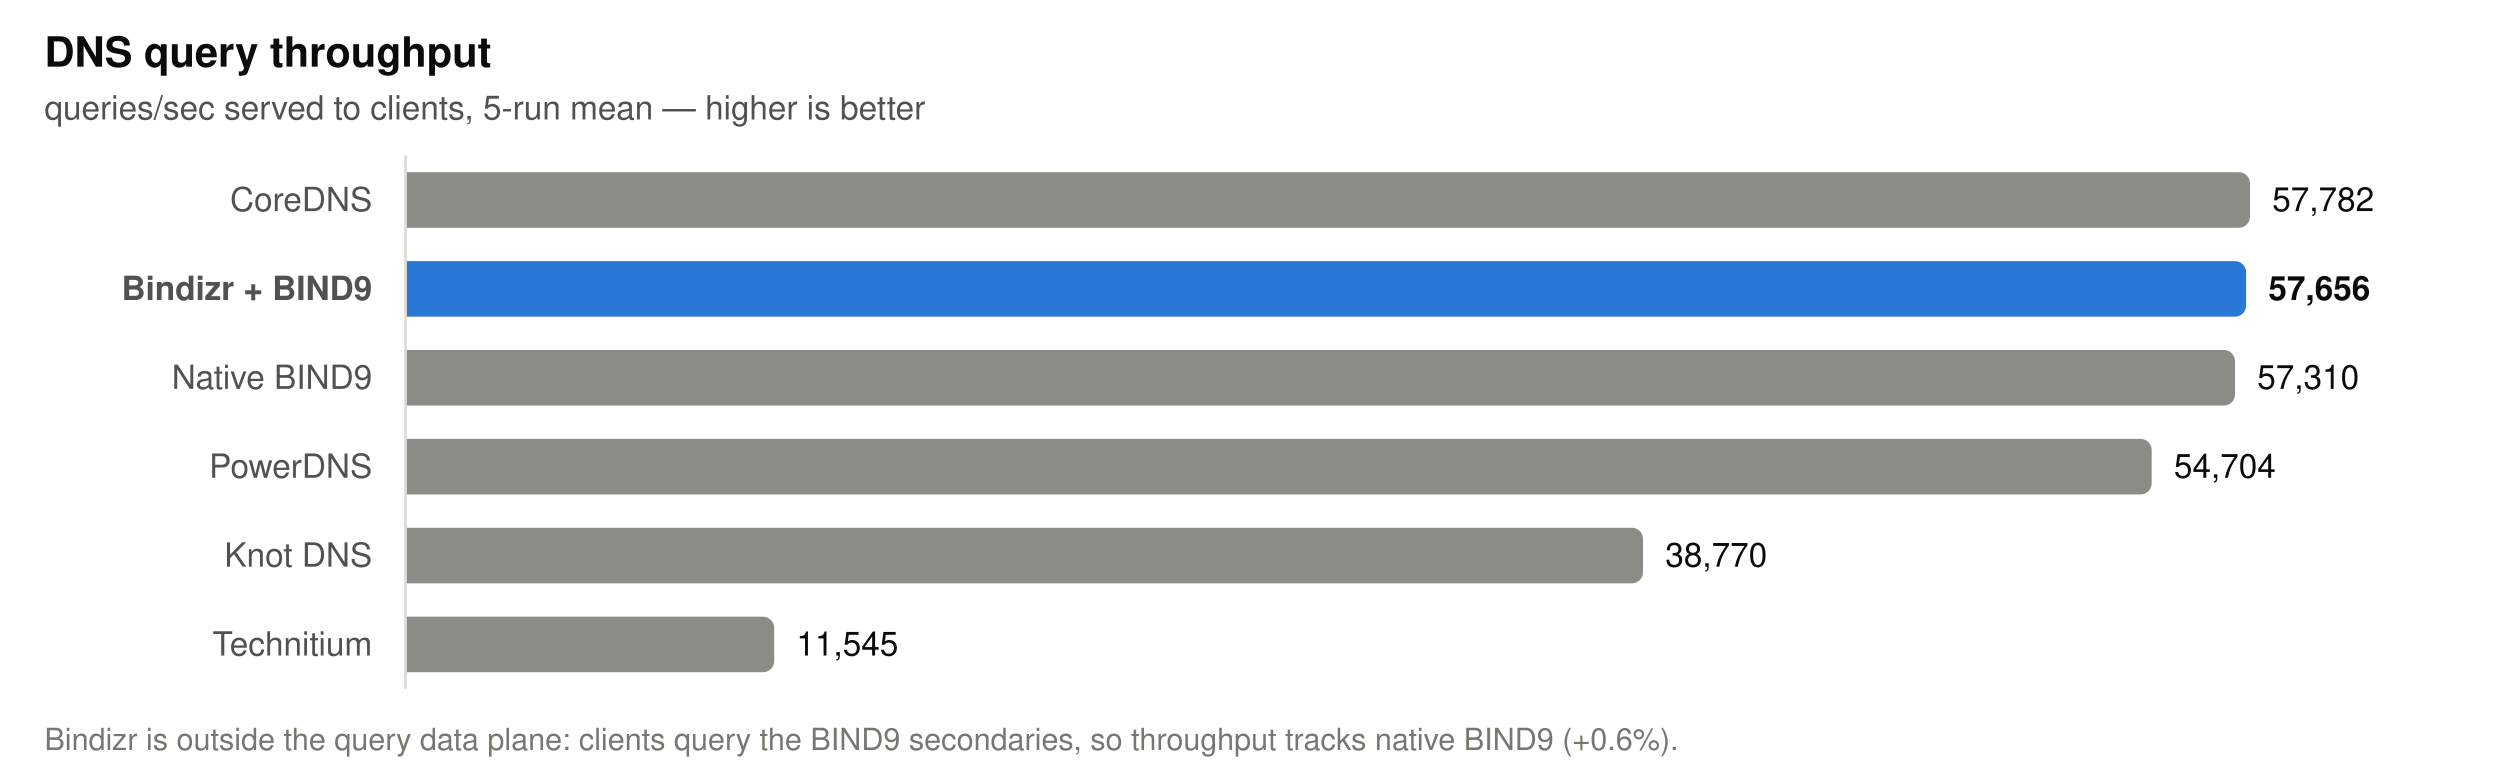
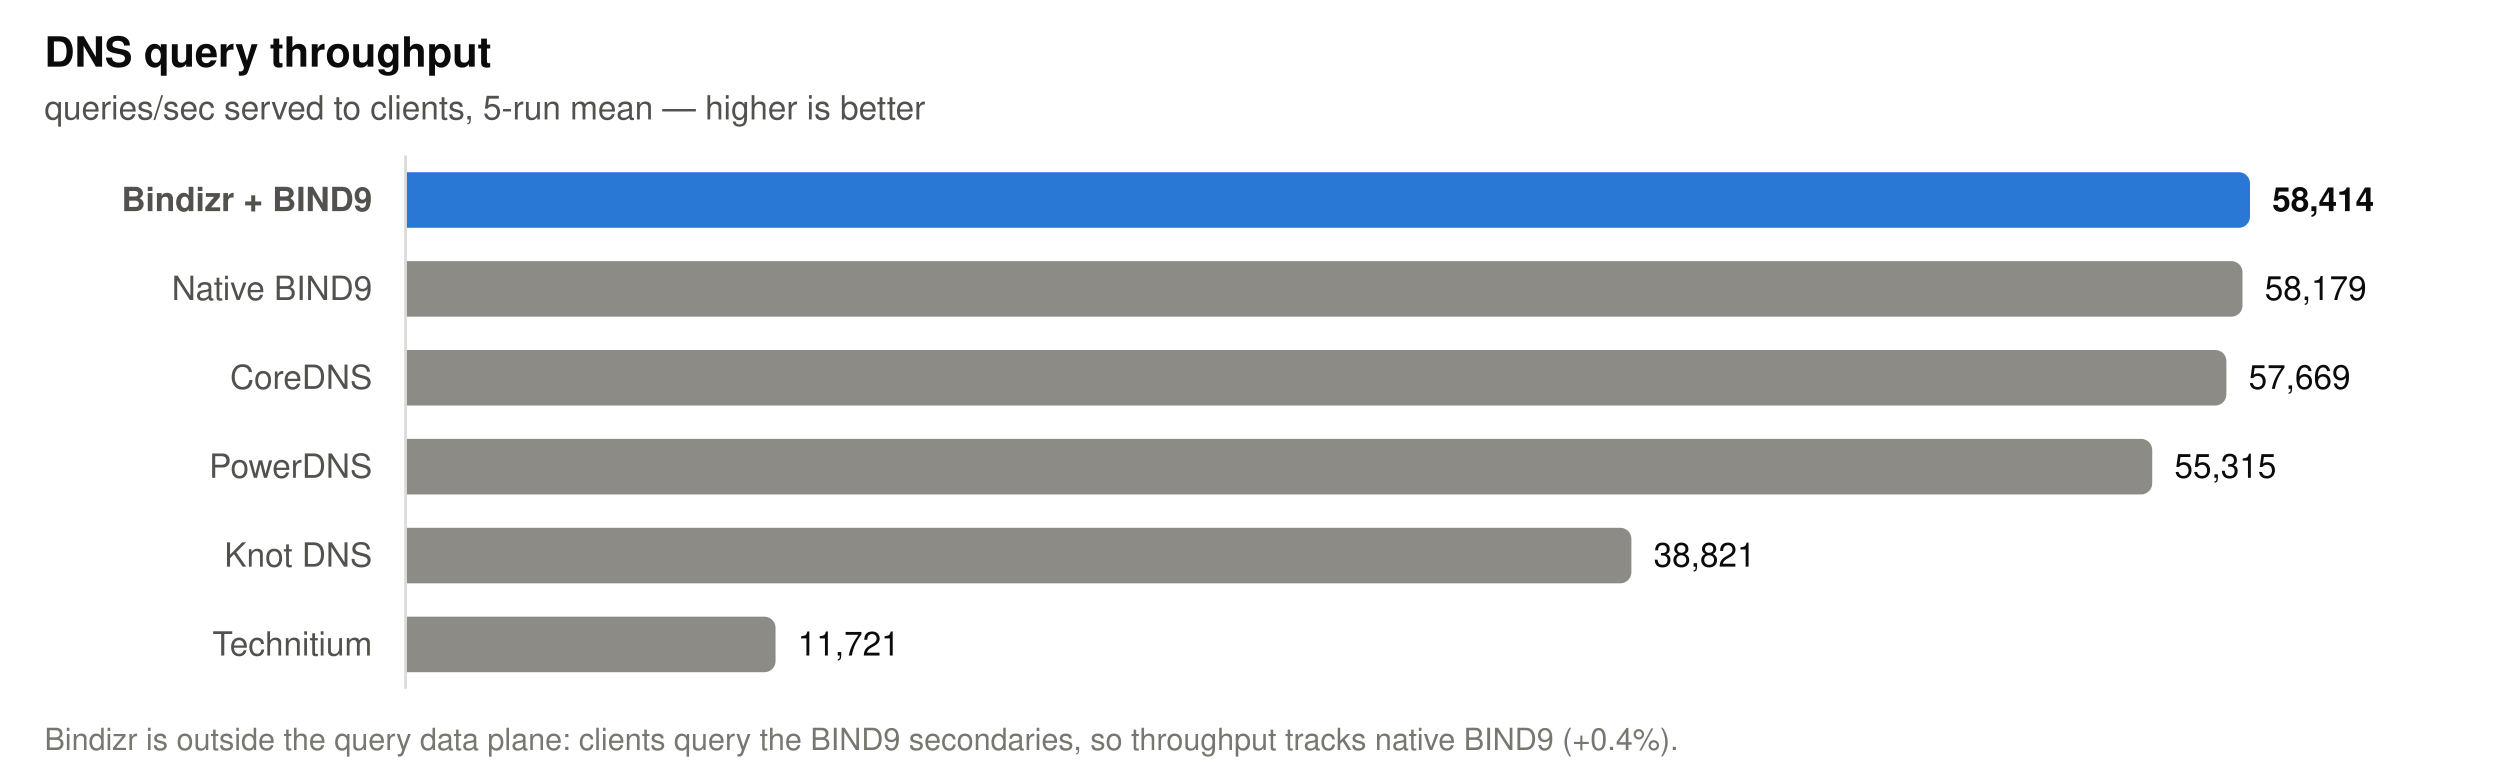
<svg xmlns="http://www.w3.org/2000/svg" width="900" height="278" viewBox="0 0 900 278" role="img">
  <text x="16.0" y="24.0" font-family="-apple-system, BlinkMacSystemFont, 'Segoe UI', Helvetica, Arial, sans-serif" font-size="15" font-weight="600" fill="#0b0b0b" text-anchor="start">DNS query throughput</text>
  <text x="16.0" y="43.0" font-family="-apple-system, BlinkMacSystemFont, 'Segoe UI', Helvetica, Arial, sans-serif" font-size="12" font-weight="400" fill="#52514e" text-anchor="start">queries/sec served to clients, 5-run mean — higher is better</text>
-   <text x="134.0" y="76.0" font-family="-apple-system, BlinkMacSystemFont, 'Segoe UI', Helvetica, Arial, sans-serif" font-size="12" font-weight="400" fill="#52514e" text-anchor="end">CoreDNS</text>
-   <path d="M146.0,62.0 H806.0 A4,4 0 0 1 810.0,66.0 V78.0 A4,4 0 0 1 806.0,82.0 H146.0 Z" fill="#8c8b85" />
-   <text x="818.0" y="76.0" font-family="-apple-system, BlinkMacSystemFont, 'Segoe UI', Helvetica, Arial, sans-serif" font-size="12" font-weight="400" fill="#0b0b0b" text-anchor="start">57,782</text>
-   <text x="134.0" y="108.0" font-family="-apple-system, BlinkMacSystemFont, 'Segoe UI', Helvetica, Arial, sans-serif" font-size="12" font-weight="600" fill="#52514e" text-anchor="end">Bindizr + BIND9</text>
-   <path d="M146.0,94.0 H804.6 A4,4 0 0 1 808.6,98.0 V110.0 A4,4 0 0 1 804.6,114.0 H146.0 Z" fill="#2a78d6" />
-   <text x="816.6" y="108.0" font-family="-apple-system, BlinkMacSystemFont, 'Segoe UI', Helvetica, Arial, sans-serif" font-size="12" font-weight="600" fill="#0b0b0b" text-anchor="start">57,656</text>
-   <text x="134.0" y="140.0" font-family="-apple-system, BlinkMacSystemFont, 'Segoe UI', Helvetica, Arial, sans-serif" font-size="12" font-weight="400" fill="#52514e" text-anchor="end">Native BIND9</text>
-   <path d="M146.0,126.0 H800.6 A4,4 0 0 1 804.6,130.0 V142.0 A4,4 0 0 1 800.6,146.0 H146.0 Z" fill="#8c8b85" />
-   <text x="812.6" y="140.0" font-family="-apple-system, BlinkMacSystemFont, 'Segoe UI', Helvetica, Arial, sans-serif" font-size="12" font-weight="400" fill="#0b0b0b" text-anchor="start">57,310</text>
+   <text x="134.0" y="76.0" font-family="-apple-system, BlinkMacSystemFont, 'Segoe UI', Helvetica, Arial, sans-serif" font-size="12" font-weight="600" fill="#52514e" text-anchor="end">Bindizr + BIND9</text>
+   <path d="M146.0,62.0 H806.0 A4,4 0 0 1 810.0,66.0 V78.0 A4,4 0 0 1 806.0,82.0 H146.0 Z" fill="#2a78d6" />
+   <text x="818.0" y="76.0" font-family="-apple-system, BlinkMacSystemFont, 'Segoe UI', Helvetica, Arial, sans-serif" font-size="12" font-weight="600" fill="#0b0b0b" text-anchor="start">58,414</text>
+   <text x="134.0" y="108.0" font-family="-apple-system, BlinkMacSystemFont, 'Segoe UI', Helvetica, Arial, sans-serif" font-size="12" font-weight="400" fill="#52514e" text-anchor="end">Native BIND9</text>
+   <path d="M146.0,94.0 H803.3 A4,4 0 0 1 807.3,98.0 V110.0 A4,4 0 0 1 803.3,114.0 H146.0 Z" fill="#8c8b85" />
+   <text x="815.3" y="108.0" font-family="-apple-system, BlinkMacSystemFont, 'Segoe UI', Helvetica, Arial, sans-serif" font-size="12" font-weight="400" fill="#0b0b0b" text-anchor="start">58,179</text>
+   <text x="134.0" y="140.0" font-family="-apple-system, BlinkMacSystemFont, 'Segoe UI', Helvetica, Arial, sans-serif" font-size="12" font-weight="400" fill="#52514e" text-anchor="end">CoreDNS</text>
+   <path d="M146.0,126.0 H797.5 A4,4 0 0 1 801.5,130.0 V142.0 A4,4 0 0 1 797.5,146.0 H146.0 Z" fill="#8c8b85" />
+   <text x="809.5" y="140.0" font-family="-apple-system, BlinkMacSystemFont, 'Segoe UI', Helvetica, Arial, sans-serif" font-size="12" font-weight="400" fill="#0b0b0b" text-anchor="start">57,669</text>
  <text x="134.0" y="172.0" font-family="-apple-system, BlinkMacSystemFont, 'Segoe UI', Helvetica, Arial, sans-serif" font-size="12" font-weight="400" fill="#52514e" text-anchor="end">PowerDNS</text>
-   <path d="M146.0,158.0 H770.6 A4,4 0 0 1 774.6,162.0 V174.0 A4,4 0 0 1 770.6,178.0 H146.0 Z" fill="#8c8b85" />
-   <text x="782.6" y="172.0" font-family="-apple-system, BlinkMacSystemFont, 'Segoe UI', Helvetica, Arial, sans-serif" font-size="12" font-weight="400" fill="#0b0b0b" text-anchor="start">54,704</text>
+   <path d="M146.0,158.0 H770.8 A4,4 0 0 1 774.8,162.0 V174.0 A4,4 0 0 1 770.8,178.0 H146.0 Z" fill="#8c8b85" />
+   <text x="782.8" y="172.0" font-family="-apple-system, BlinkMacSystemFont, 'Segoe UI', Helvetica, Arial, sans-serif" font-size="12" font-weight="400" fill="#0b0b0b" text-anchor="start">55,315</text>
  <text x="134.0" y="204.0" font-family="-apple-system, BlinkMacSystemFont, 'Segoe UI', Helvetica, Arial, sans-serif" font-size="12" font-weight="400" fill="#52514e" text-anchor="end">Knot DNS</text>
-   <path d="M146.0,190.0 H587.5 A4,4 0 0 1 591.5,194.0 V206.0 A4,4 0 0 1 587.5,210.0 H146.0 Z" fill="#8c8b85" />
-   <text x="599.5" y="204.0" font-family="-apple-system, BlinkMacSystemFont, 'Segoe UI', Helvetica, Arial, sans-serif" font-size="12" font-weight="400" fill="#0b0b0b" text-anchor="start">38,770</text>
+   <path d="M146.0,190.0 H583.3 A4,4 0 0 1 587.3,194.0 V206.0 A4,4 0 0 1 583.3,210.0 H146.0 Z" fill="#8c8b85" />
+   <text x="595.3" y="204.0" font-family="-apple-system, BlinkMacSystemFont, 'Segoe UI', Helvetica, Arial, sans-serif" font-size="12" font-weight="400" fill="#0b0b0b" text-anchor="start">38,821</text>
  <text x="134.0" y="236.0" font-family="-apple-system, BlinkMacSystemFont, 'Segoe UI', Helvetica, Arial, sans-serif" font-size="12" font-weight="400" fill="#52514e" text-anchor="end">Technitium</text>
-   <path d="M146.0,222.0 H274.7 A4,4 0 0 1 278.7,226.0 V238.0 A4,4 0 0 1 274.7,242.0 H146.0 Z" fill="#8c8b85" />
-   <text x="286.7" y="236.0" font-family="-apple-system, BlinkMacSystemFont, 'Segoe UI', Helvetica, Arial, sans-serif" font-size="12" font-weight="400" fill="#0b0b0b" text-anchor="start">11,545</text>
+   <path d="M146.0,222.0 H275.2 A4,4 0 0 1 279.2,226.0 V238.0 A4,4 0 0 1 275.2,242.0 H146.0 Z" fill="#8c8b85" />
+   <text x="287.2" y="236.0" font-family="-apple-system, BlinkMacSystemFont, 'Segoe UI', Helvetica, Arial, sans-serif" font-size="12" font-weight="400" fill="#0b0b0b" text-anchor="start">11,721</text>
  <line x1="146" y1="56" x2="146" y2="248" stroke="#dcdbd5" stroke-width="1" />
-   <text x="16.0" y="270.0" font-family="-apple-system, BlinkMacSystemFont, 'Segoe UI', Helvetica, Arial, sans-serif" font-size="11" font-weight="400" fill="#78776f" text-anchor="start">Bindizr is outside the query data plane: clients query the BIND9 secondaries, so throughput tracks native BIND9 (+0.6%).</text>
+   <text x="16.0" y="270.0" font-family="-apple-system, BlinkMacSystemFont, 'Segoe UI', Helvetica, Arial, sans-serif" font-size="11" font-weight="400" fill="#78776f" text-anchor="start">Bindizr is outside the query data plane: clients query the BIND9 secondaries, so throughput tracks native BIND9 (+0.4%).</text>
</svg>
